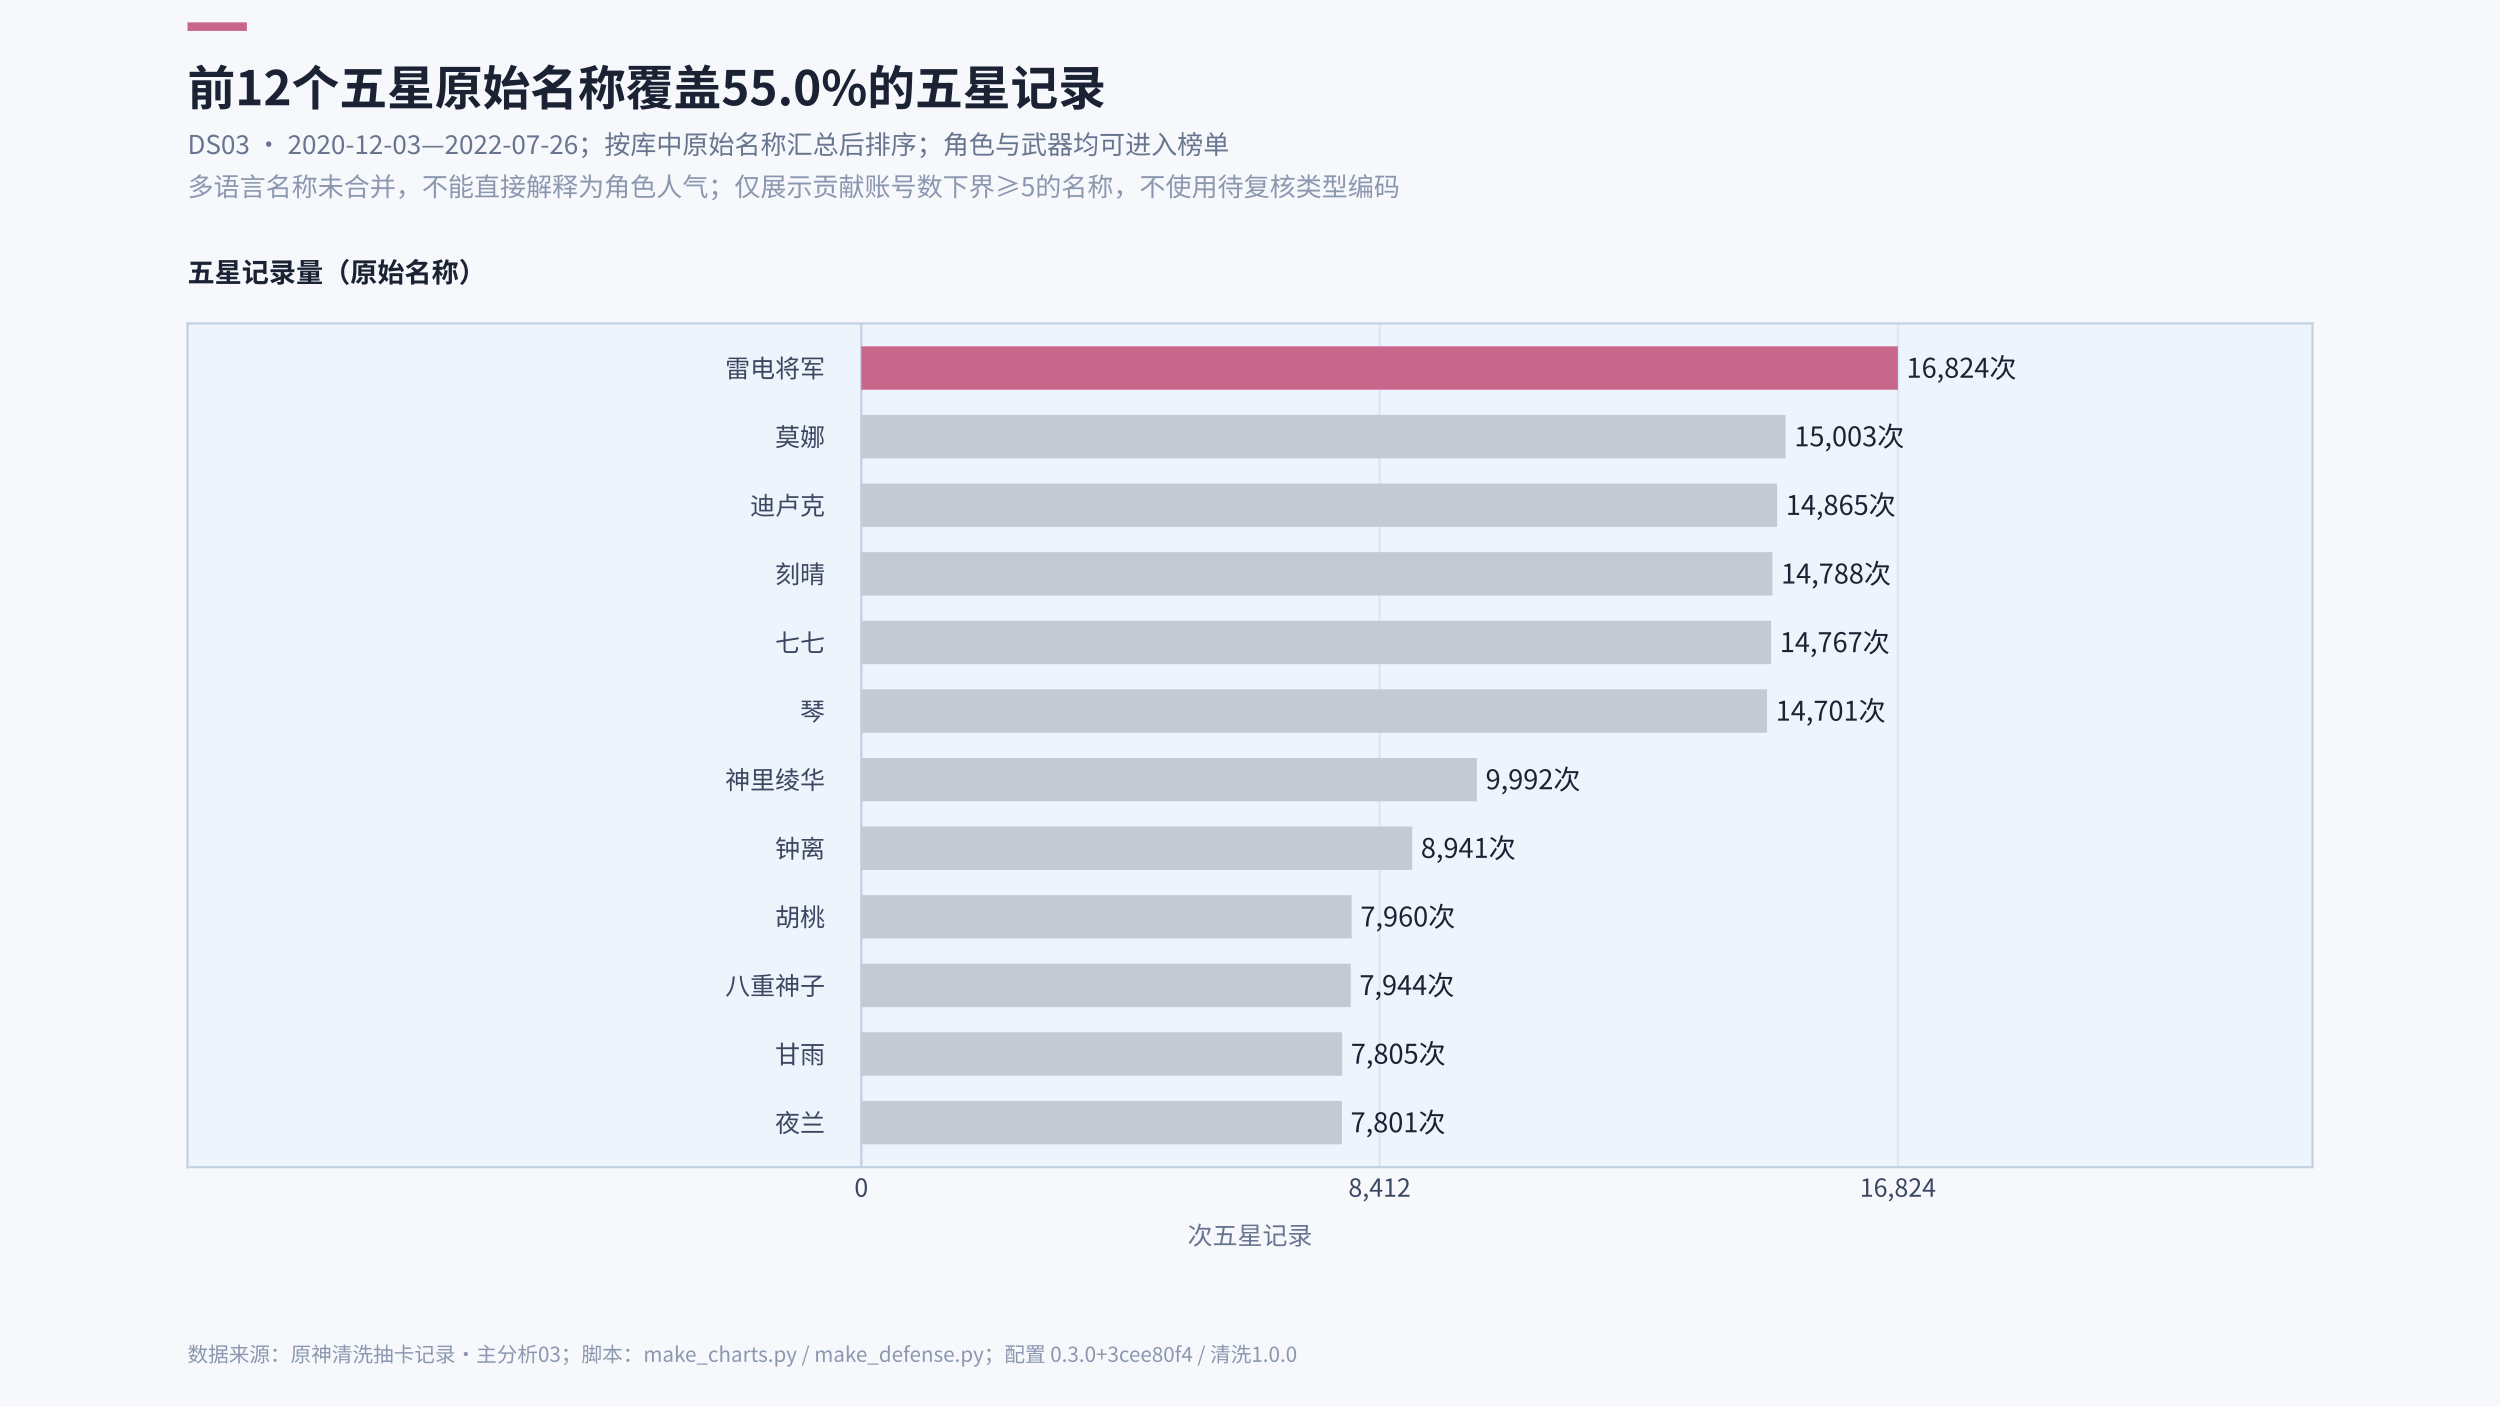
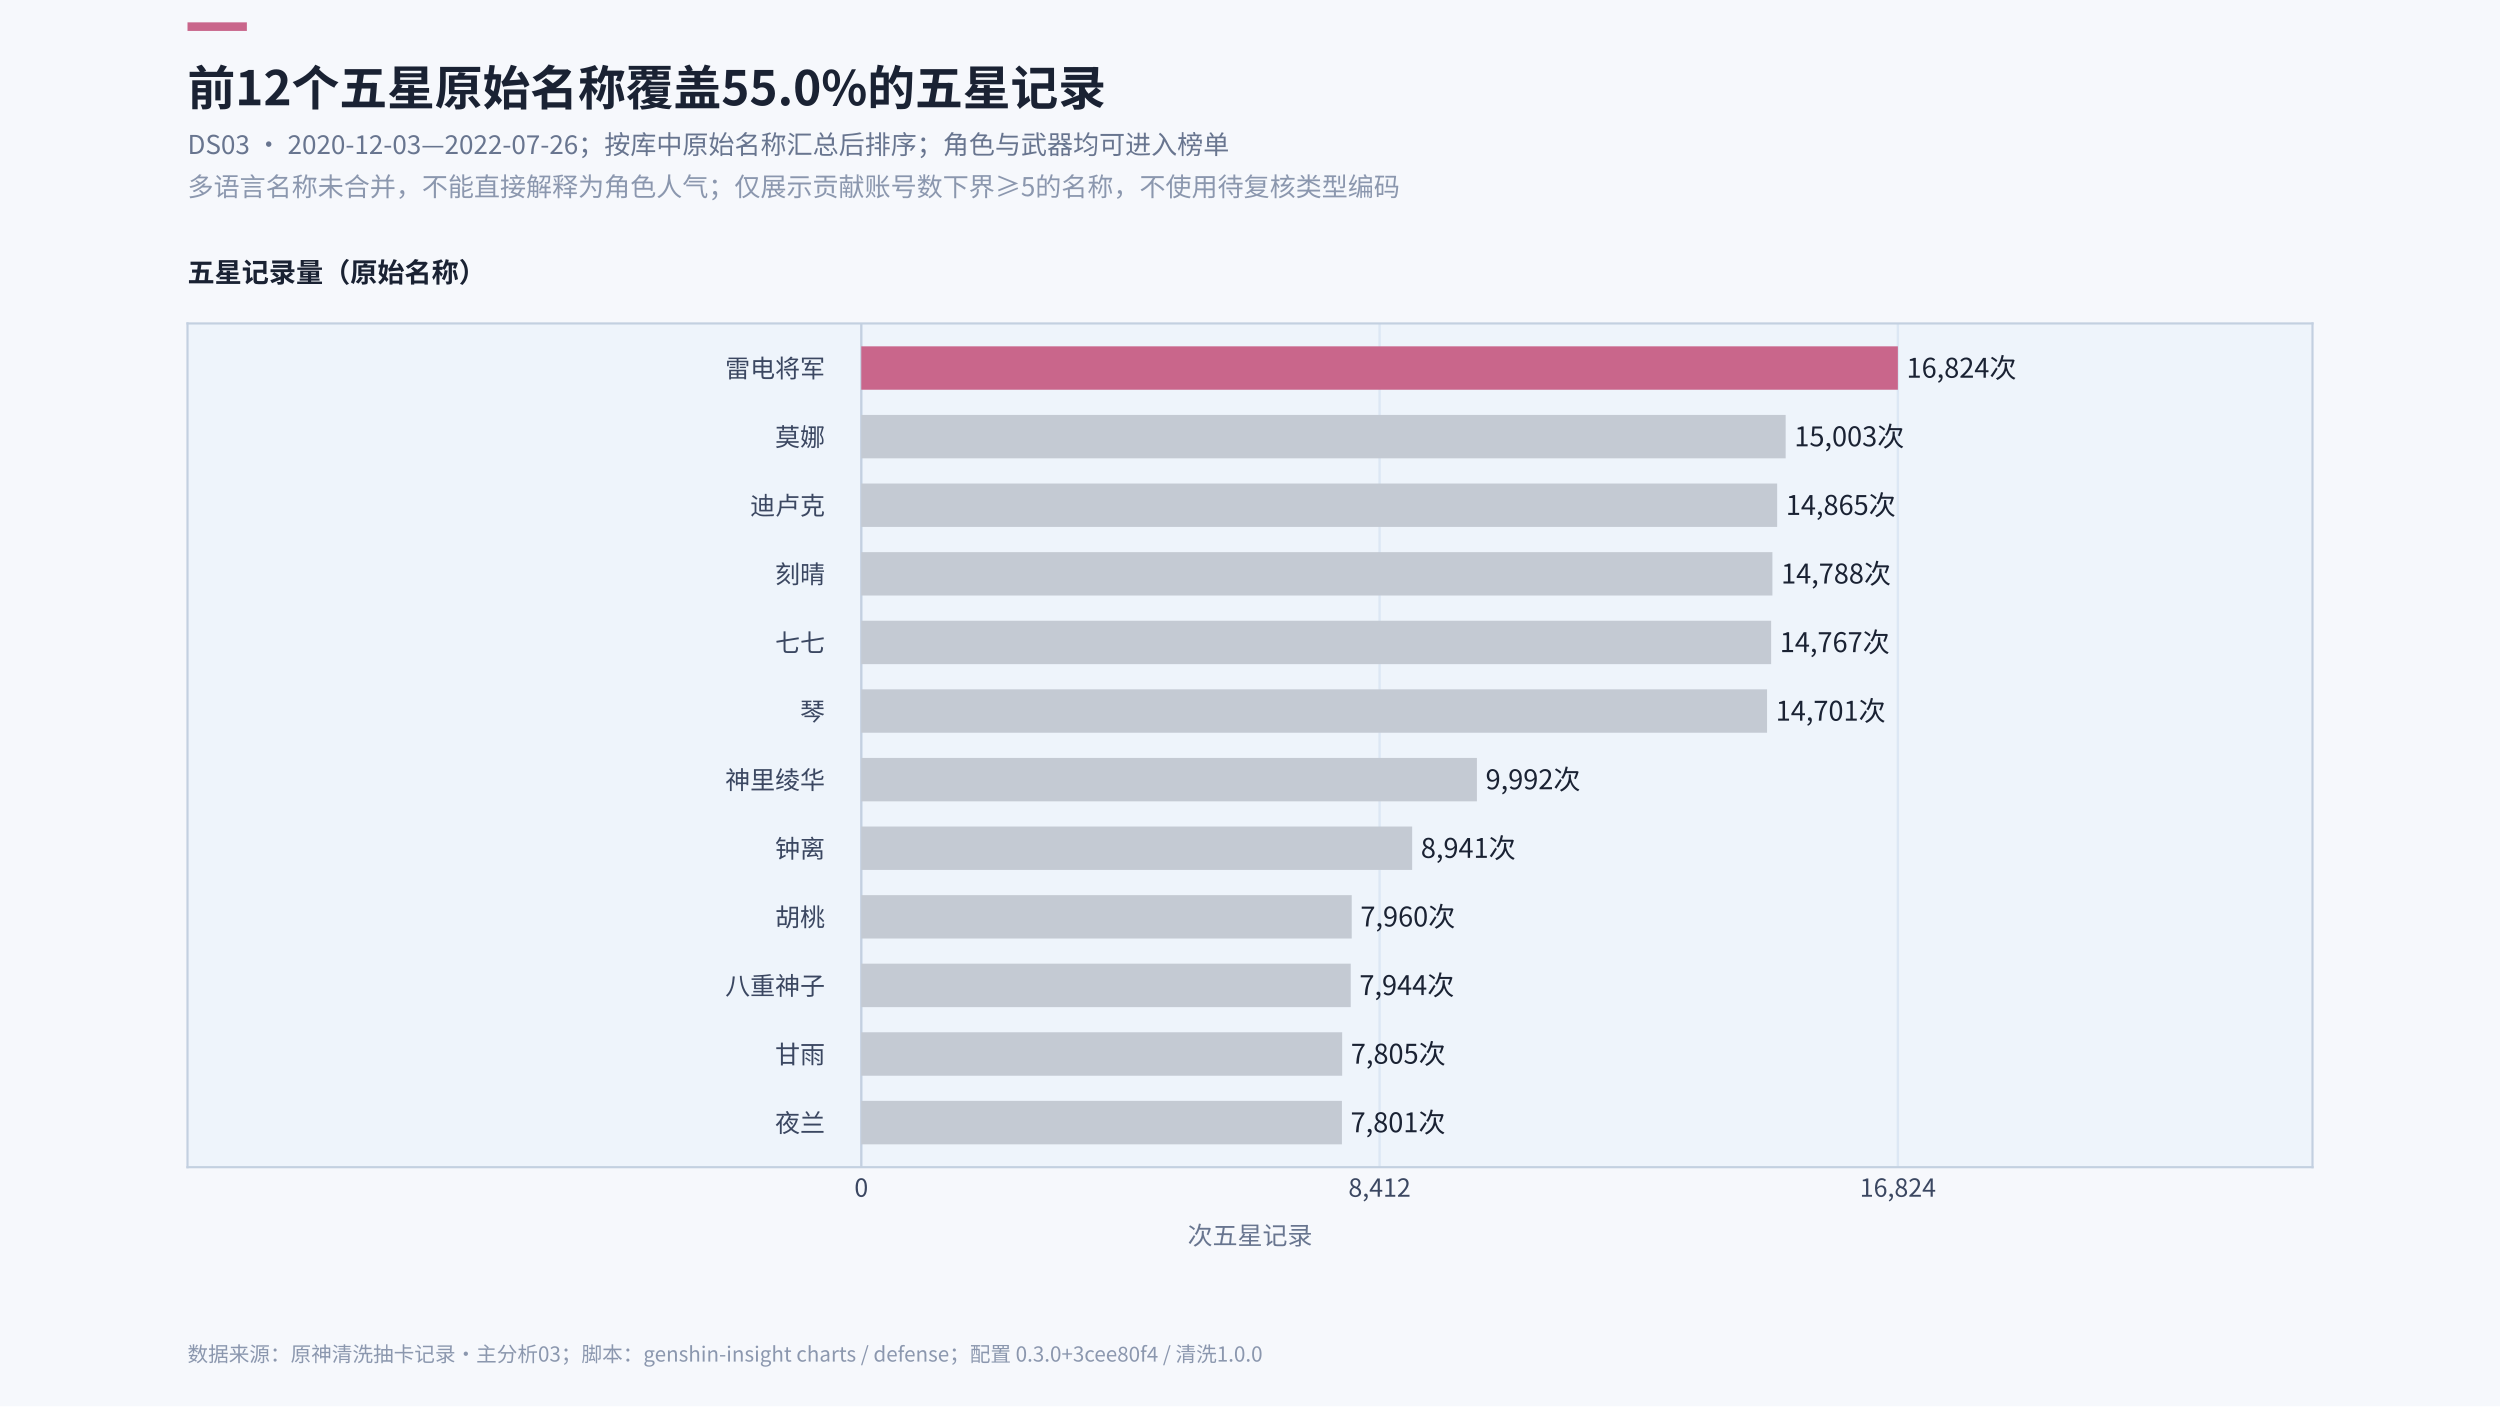
<svg xmlns="http://www.w3.org/2000/svg" width="1152pt" height="648pt" viewBox="0 0 1152 648" version="1.1">
  <defs>
    <style type="text/css">*{stroke-linejoin: round; stroke-linecap: butt}</style>
  </defs>
  <g id="figure_1">
    <g id="patch_1">
      <path d="M 0 648  L 1152 648  L 1152 0  L 0 0  z " style="fill: #f6f8fc" />
    </g>
    <g id="axes_1">
      <g id="patch_2">
        <path d="M 86.4 537.84  L 1065.6 537.84  L 1065.6 149.04  L 86.4 149.04  z " style="fill: #eef4fb" />
      </g>
      <g id="matplotlib.axis_1">
        <g id="xtick_1">
          <g id="line2d_1">
            <path d="M 396.878 537.84  L 396.878 149.04  " clip-path="url(#peccf5321be)" style="fill: none; stroke: #dce7f4; stroke-width: 1.1; stroke-linecap: round" />
          </g>
          <g id="line2d_2" />
          <g id="text_1">
            <text style="font-size: 11.5px; font-family: 'Noto Sans SC', 'Source Han Sans SC', 'Noto Sans CJK SC', 'Noto Sans CJK JP', 'DejaVu Sans'; text-anchor: middle; fill: #3b4761" x="396.878" y="551.46" transform="rotate(-0 396.878 551.46)">0</text>
          </g>
        </g>
        <g id="xtick_2">
          <g id="line2d_3">
            <path d="M 635.707 537.84  L 635.707 149.04  " clip-path="url(#peccf5321be)" style="fill: none; stroke: #dce7f4; stroke-width: 1.1; stroke-linecap: round" />
          </g>
          <g id="line2d_4" />
          <g id="text_2">
            <text style="font-size: 11.5px; font-family: 'Noto Sans SC', 'Source Han Sans SC', 'Noto Sans CJK SC', 'Noto Sans CJK JP', 'DejaVu Sans'; text-anchor: middle; fill: #3b4761" x="635.707" y="551.46" transform="rotate(-0 635.7073 551.46)">8,412</text>
          </g>
        </g>
        <g id="xtick_3">
          <g id="line2d_5">
            <path d="M 874.537 537.84  L 874.537 149.04  " clip-path="url(#peccf5321be)" style="fill: none; stroke: #dce7f4; stroke-width: 1.1; stroke-linecap: round" />
          </g>
          <g id="line2d_6" />
          <g id="text_3">
            <text style="font-size: 11.5px; font-family: 'Noto Sans SC', 'Source Han Sans SC', 'Noto Sans CJK SC', 'Noto Sans CJK JP', 'DejaVu Sans'; text-anchor: middle; fill: #3b4761" x="874.537" y="551.46" transform="rotate(-0 874.5366 551.46)">16,824</text>
          </g>
        </g>
        <g id="text_4">
          <text style="font-size: 11.5px; font-family: 'Noto Sans SC', 'Source Han Sans SC', 'Noto Sans CJK SC', 'Noto Sans CJK JP', 'DejaVu Sans'; text-anchor: middle; fill: #68758f" x="576" y="573.488" transform="rotate(-0 576 573.4883)">次五星记录</text>
        </g>
      </g>
      <g id="matplotlib.axis_2" />
      <g id="line2d_7">
        <path d="M 396.878 537.84  L 396.878 149.04  " clip-path="url(#peccf5321be)" style="fill: none; stroke: #c3d0e0; stroke-linecap: round" />
      </g>
      <g id="patch_3">
        <path d="M 86.4 537.84  L 86.4 149.04  " style="fill: none; stroke: #c3d0e0; stroke-linejoin: miter; stroke-linecap: square" />
      </g>
      <g id="patch_4">
        <path d="M 1065.6 537.84  L 1065.6 149.04  " style="fill: none; stroke: #c3d0e0; stroke-linejoin: miter; stroke-linecap: square" />
      </g>
      <g id="patch_5">
        <path d="M 86.4 537.84  L 1065.6 537.84  " style="fill: none; stroke: #c3d0e0; stroke-linejoin: miter; stroke-linecap: square" />
      </g>
      <g id="patch_6">
        <path d="M 86.4 149.04  L 1065.6 149.04  " style="fill: none; stroke: #c3d0e0; stroke-linejoin: miter; stroke-linecap: square" />
      </g>
      <g id="text_5">
        <text style="font-weight: 700; font-size: 12.5px; font-family: 'Noto Sans SC', 'Source Han Sans SC', 'Noto Sans CJK SC', 'Noto Sans CJK JP', 'DejaVu Sans'; text-anchor: start; fill: #1a2233" x="86.4" y="130.044" transform="rotate(-0 86.4 130.044)">五星记录量（原始名称）</text>
      </g>
      <g id="LineCollection_1">
        <path d="M 396.878 169.586  L 874.537 169.586  " clip-path="url(#peccf5321be)" style="fill: none; stroke: #c9668b; stroke-width: 20" />
      </g>
      <g id="LineCollection_2">
        <path d="M 396.878 201.196  L 822.836 201.196  " clip-path="url(#peccf5321be)" style="fill: none; stroke: #c4cad3; stroke-width: 20" />
      </g>
      <g id="LineCollection_3">
        <path d="M 396.878 232.806  L 818.918 232.806  " clip-path="url(#peccf5321be)" style="fill: none; stroke: #c4cad3; stroke-width: 20" />
      </g>
      <g id="LineCollection_4">
        <path d="M 396.878 264.416  L 816.731 264.416  " clip-path="url(#peccf5321be)" style="fill: none; stroke: #c4cad3; stroke-width: 20" />
      </g>
      <g id="LineCollection_5">
        <path d="M 396.878 296.025  L 816.135 296.025  " clip-path="url(#peccf5321be)" style="fill: none; stroke: #c4cad3; stroke-width: 20" />
      </g>
      <g id="LineCollection_6">
        <path d="M 396.878 327.635  L 814.261 327.635  " clip-path="url(#peccf5321be)" style="fill: none; stroke: #c4cad3; stroke-width: 20" />
      </g>
      <g id="LineCollection_7">
        <path d="M 396.878 359.245  L 680.566 359.245  " clip-path="url(#peccf5321be)" style="fill: none; stroke: #c4cad3; stroke-width: 20" />
      </g>
      <g id="LineCollection_8">
        <path d="M 396.878 390.855  L 650.726 390.855  " clip-path="url(#peccf5321be)" style="fill: none; stroke: #c4cad3; stroke-width: 20" />
      </g>
      <g id="LineCollection_9">
        <path d="M 396.878 422.464  L 622.874 422.464  " clip-path="url(#peccf5321be)" style="fill: none; stroke: #c4cad3; stroke-width: 20" />
      </g>
      <g id="LineCollection_10">
        <path d="M 396.878 454.074  L 622.42 454.074  " clip-path="url(#peccf5321be)" style="fill: none; stroke: #c4cad3; stroke-width: 20" />
      </g>
      <g id="LineCollection_11">
        <path d="M 396.878 485.684  L 618.474 485.684  " clip-path="url(#peccf5321be)" style="fill: none; stroke: #c4cad3; stroke-width: 20" />
      </g>
      <g id="LineCollection_12">
        <path d="M 396.878 517.294  L 618.36 517.294  " clip-path="url(#peccf5321be)" style="fill: none; stroke: #c4cad3; stroke-width: 20" />
      </g>
      <g id="text_6">
        <text style="font-weight: 500; font-size: 11.5px; font-family: 'Noto Sans SC', 'Source Han Sans SC', 'Noto Sans CJK SC', 'Noto Sans CJK JP', 'DejaVu Sans'; text-anchor: end; fill: #3b4761" x="380.16" y="173.956" transform="rotate(-0 380.16 173.9563)">雷电将军</text>
      </g>
      <g id="text_7">
        <text style="font-weight: 500; font-size: 11.5px; font-family: 'Noto Sans SC', 'Source Han Sans SC', 'Noto Sans CJK SC', 'Noto Sans CJK JP', 'DejaVu Sans'; text-anchor: end; fill: #3b4761" x="380.16" y="205.566" transform="rotate(-0 380.16 205.5661)">莫娜</text>
      </g>
      <g id="text_8">
        <text style="font-weight: 500; font-size: 11.5px; font-family: 'Noto Sans SC', 'Source Han Sans SC', 'Noto Sans CJK SC', 'Noto Sans CJK JP', 'DejaVu Sans'; text-anchor: end; fill: #3b4761" x="380.16" y="237.176" transform="rotate(-0 380.16 237.1759)">迪卢克</text>
      </g>
      <g id="text_9">
        <text style="font-weight: 500; font-size: 11.5px; font-family: 'Noto Sans SC', 'Source Han Sans SC', 'Noto Sans CJK SC', 'Noto Sans CJK JP', 'DejaVu Sans'; text-anchor: end; fill: #3b4761" x="380.16" y="268.786" transform="rotate(-0 380.16 268.7856)">刻晴</text>
      </g>
      <g id="text_10">
        <text style="font-weight: 500; font-size: 11.5px; font-family: 'Noto Sans SC', 'Source Han Sans SC', 'Noto Sans CJK SC', 'Noto Sans CJK JP', 'DejaVu Sans'; text-anchor: end; fill: #3b4761" x="380.16" y="300.395" transform="rotate(-0 380.16 300.3954)">七七</text>
      </g>
      <g id="text_11">
        <text style="font-weight: 500; font-size: 11.5px; font-family: 'Noto Sans SC', 'Source Han Sans SC', 'Noto Sans CJK SC', 'Noto Sans CJK JP', 'DejaVu Sans'; text-anchor: end; fill: #3b4761" x="380.16" y="332.005" transform="rotate(-0 380.16 332.0051)">琴</text>
      </g>
      <g id="text_12">
        <text style="font-weight: 500; font-size: 11.5px; font-family: 'Noto Sans SC', 'Source Han Sans SC', 'Noto Sans CJK SC', 'Noto Sans CJK JP', 'DejaVu Sans'; text-anchor: end; fill: #3b4761" x="380.16" y="363.615" transform="rotate(-0 380.16 363.6149)">神里绫华</text>
      </g>
      <g id="text_13">
        <text style="font-weight: 500; font-size: 11.5px; font-family: 'Noto Sans SC', 'Source Han Sans SC', 'Noto Sans CJK SC', 'Noto Sans CJK JP', 'DejaVu Sans'; text-anchor: end; fill: #3b4761" x="380.16" y="395.225" transform="rotate(-0 380.16 395.2246)">钟离</text>
      </g>
      <g id="text_14">
        <text style="font-weight: 500; font-size: 11.5px; font-family: 'Noto Sans SC', 'Source Han Sans SC', 'Noto Sans CJK SC', 'Noto Sans CJK JP', 'DejaVu Sans'; text-anchor: end; fill: #3b4761" x="380.16" y="426.834" transform="rotate(-0 380.16 426.8344)">胡桃</text>
      </g>
      <g id="text_15">
        <text style="font-weight: 500; font-size: 11.5px; font-family: 'Noto Sans SC', 'Source Han Sans SC', 'Noto Sans CJK SC', 'Noto Sans CJK JP', 'DejaVu Sans'; text-anchor: end; fill: #3b4761" x="380.16" y="458.444" transform="rotate(-0 380.16 458.4441)">八重神子</text>
      </g>
      <g id="text_16">
        <text style="font-weight: 500; font-size: 11.5px; font-family: 'Noto Sans SC', 'Source Han Sans SC', 'Noto Sans CJK SC', 'Noto Sans CJK JP', 'DejaVu Sans'; text-anchor: end; fill: #3b4761" x="380.16" y="490.054" transform="rotate(-0 380.16 490.0539)">甘雨</text>
      </g>
      <g id="text_17">
        <text style="font-weight: 500; font-size: 11.5px; font-family: 'Noto Sans SC', 'Source Han Sans SC', 'Noto Sans CJK SC', 'Noto Sans CJK JP', 'DejaVu Sans'; text-anchor: end; fill: #3b4761" x="380.16" y="521.664" transform="rotate(-0 380.16 521.6637)">夜兰</text>
      </g>
      <g id="text_18">
        <text style="font-weight: 500; font-size: 12.5px; font-family: 'Noto Sans SC', 'Source Han Sans SC', 'Noto Sans CJK SC', 'Noto Sans CJK JP', 'DejaVu Sans'; text-anchor: start; fill: #1a2233" x="878.537" y="174.049" transform="rotate(-0 878.5366 174.0492)">16,824次</text>
      </g>
      <g id="text_19">
        <text style="font-weight: 500; font-size: 12.5px; font-family: 'Noto Sans SC', 'Source Han Sans SC', 'Noto Sans CJK SC', 'Noto Sans CJK JP', 'DejaVu Sans'; text-anchor: start; fill: #1a2233" x="826.836" y="205.659" transform="rotate(-0 826.8357 205.659)">15,003次</text>
      </g>
      <g id="text_20">
        <text style="font-weight: 500; font-size: 12.5px; font-family: 'Noto Sans SC', 'Source Han Sans SC', 'Noto Sans CJK SC', 'Noto Sans CJK JP', 'DejaVu Sans'; text-anchor: start; fill: #1a2233" x="822.918" y="237.269" transform="rotate(-0 822.9176 237.2687)">14,865次</text>
      </g>
      <g id="text_21">
        <text style="font-weight: 500; font-size: 12.5px; font-family: 'Noto Sans SC', 'Source Han Sans SC', 'Noto Sans CJK SC', 'Noto Sans CJK JP', 'DejaVu Sans'; text-anchor: start; fill: #1a2233" x="820.731" y="268.878" transform="rotate(-0 820.7315 268.8785)">14,788次</text>
      </g>
      <g id="text_22">
        <text style="font-weight: 500; font-size: 12.5px; font-family: 'Noto Sans SC', 'Source Han Sans SC', 'Noto Sans CJK SC', 'Noto Sans CJK JP', 'DejaVu Sans'; text-anchor: start; fill: #1a2233" x="820.135" y="300.488" transform="rotate(-0 820.1353 300.4883)">14,767次</text>
      </g>
      <g id="text_23">
        <text style="font-weight: 500; font-size: 12.5px; font-family: 'Noto Sans SC', 'Source Han Sans SC', 'Noto Sans CJK SC', 'Noto Sans CJK JP', 'DejaVu Sans'; text-anchor: start; fill: #1a2233" x="818.261" y="332.098" transform="rotate(-0 818.2614 332.098)">14,701次</text>
      </g>
      <g id="text_24">
        <text style="font-weight: 500; font-size: 12.5px; font-family: 'Noto Sans SC', 'Source Han Sans SC', 'Noto Sans CJK SC', 'Noto Sans CJK JP', 'DejaVu Sans'; text-anchor: start; fill: #1a2233" x="684.566" y="363.708" transform="rotate(-0 684.5659 363.7078)">9,992次</text>
      </g>
      <g id="text_25">
        <text style="font-weight: 500; font-size: 12.5px; font-family: 'Noto Sans SC', 'Source Han Sans SC', 'Noto Sans CJK SC', 'Noto Sans CJK JP', 'DejaVu Sans'; text-anchor: start; fill: #1a2233" x="654.726" y="395.318" transform="rotate(-0 654.7264 395.3175)">8,941次</text>
      </g>
      <g id="text_26">
        <text style="font-weight: 500; font-size: 12.5px; font-family: 'Noto Sans SC', 'Source Han Sans SC', 'Noto Sans CJK SC', 'Noto Sans CJK JP', 'DejaVu Sans'; text-anchor: start; fill: #1a2233" x="626.874" y="426.927" transform="rotate(-0 626.8744 426.9273)">7,960次</text>
      </g>
      <g id="text_27">
        <text style="font-weight: 500; font-size: 12.5px; font-family: 'Noto Sans SC', 'Source Han Sans SC', 'Noto Sans CJK SC', 'Noto Sans CJK JP', 'DejaVu Sans'; text-anchor: start; fill: #1a2233" x="626.42" y="458.537" transform="rotate(-0 626.4201 458.537)">7,944次</text>
      </g>
      <g id="text_28">
        <text style="font-weight: 500; font-size: 12.5px; font-family: 'Noto Sans SC', 'Source Han Sans SC', 'Noto Sans CJK SC', 'Noto Sans CJK JP', 'DejaVu Sans'; text-anchor: start; fill: #1a2233" x="622.474" y="490.147" transform="rotate(-0 622.4737 490.1468)">7,805次</text>
      </g>
      <g id="text_29">
        <text style="font-weight: 500; font-size: 12.5px; font-family: 'Noto Sans SC', 'Source Han Sans SC', 'Noto Sans CJK SC', 'Noto Sans CJK JP', 'DejaVu Sans'; text-anchor: start; fill: #1a2233" x="622.36" y="521.757" transform="rotate(-0 622.3601 521.7565)">7,801次</text>
      </g>
    </g>
    <g id="patch_7">
      <path d="M 86.4 14.256  L 113.76 14.256  L 113.76 10.296  L 86.4 10.296  z " style="fill: #c9668b" />
    </g>
    <g id="text_30">
      <text style="font-weight: 700; font-size: 22px; font-family: 'Noto Sans SC', 'Source Han Sans SC', 'Noto Sans CJK SC', 'Noto Sans CJK JP', 'DejaVu Sans'; text-anchor: start; fill: #1a2233" x="86.4" y="48.52" transform="rotate(-0 86.4 48.52)">前12个五星原始名称覆盖55.0%的五星记录</text>
    </g>
    <g id="text_31">
      <text style="font-size: 12px; font-family: 'Noto Sans SC', 'Source Han Sans SC', 'Noto Sans CJK SC', 'Noto Sans CJK JP', 'DejaVu Sans'; text-anchor: start; fill: #68758f" x="86.4" y="70.96" transform="rotate(-0 86.4 70.96)">DS03 · 2020-12-03—2022-07-26；按库中原始名称汇总后排序；角色与武器均可进入榜单</text>
    </g>
    <g id="text_32">
      <text style="font-size: 12px; font-family: 'Noto Sans SC', 'Source Han Sans SC', 'Noto Sans CJK SC', 'Noto Sans CJK JP', 'DejaVu Sans'; text-anchor: start; fill: #8b97ae" x="86.4" y="90.4" transform="rotate(-0 86.4 90.4)">多语言名称未合并，不能直接解释为角色人气；仅展示贡献账号数下界≥5的名称，不使用待复核类型编码</text>
    </g>
    <g id="text_33">
-       <text style="font-size: 9.5px; font-family: 'Noto Sans SC', 'Source Han Sans SC', 'Noto Sans CJK SC', 'Noto Sans CJK JP', 'DejaVu Sans'; text-anchor: start; fill: #8b97ae" x="86.4" y="627.537" transform="rotate(-0 86.4 627.5374)">数据来源：原神清洗抽卡记录·主分析03；脚本：make_charts.py / make_defense.py；配置 0.3.0+3cee80f4 / 清洗1.0.0</text>
+       <text style="font-size: 9.5px; font-family: 'Noto Sans SC', 'Source Han Sans SC', 'Noto Sans CJK SC', 'Noto Sans CJK JP', 'DejaVu Sans'; text-anchor: start; fill: #8b97ae" x="86.4" y="627.414" transform="rotate(-0 86.4 627.4142)">数据来源：原神清洗抽卡记录·主分析03；脚本：genshin-insight charts / defense；配置 0.3.0+3cee80f4 / 清洗1.0.0</text>
    </g>
  </g>
  <defs>
    <clipPath id="peccf5321be">
      <rect x="86.4" y="149.04" width="979.2" height="388.8" />
    </clipPath>
  </defs>
</svg>
